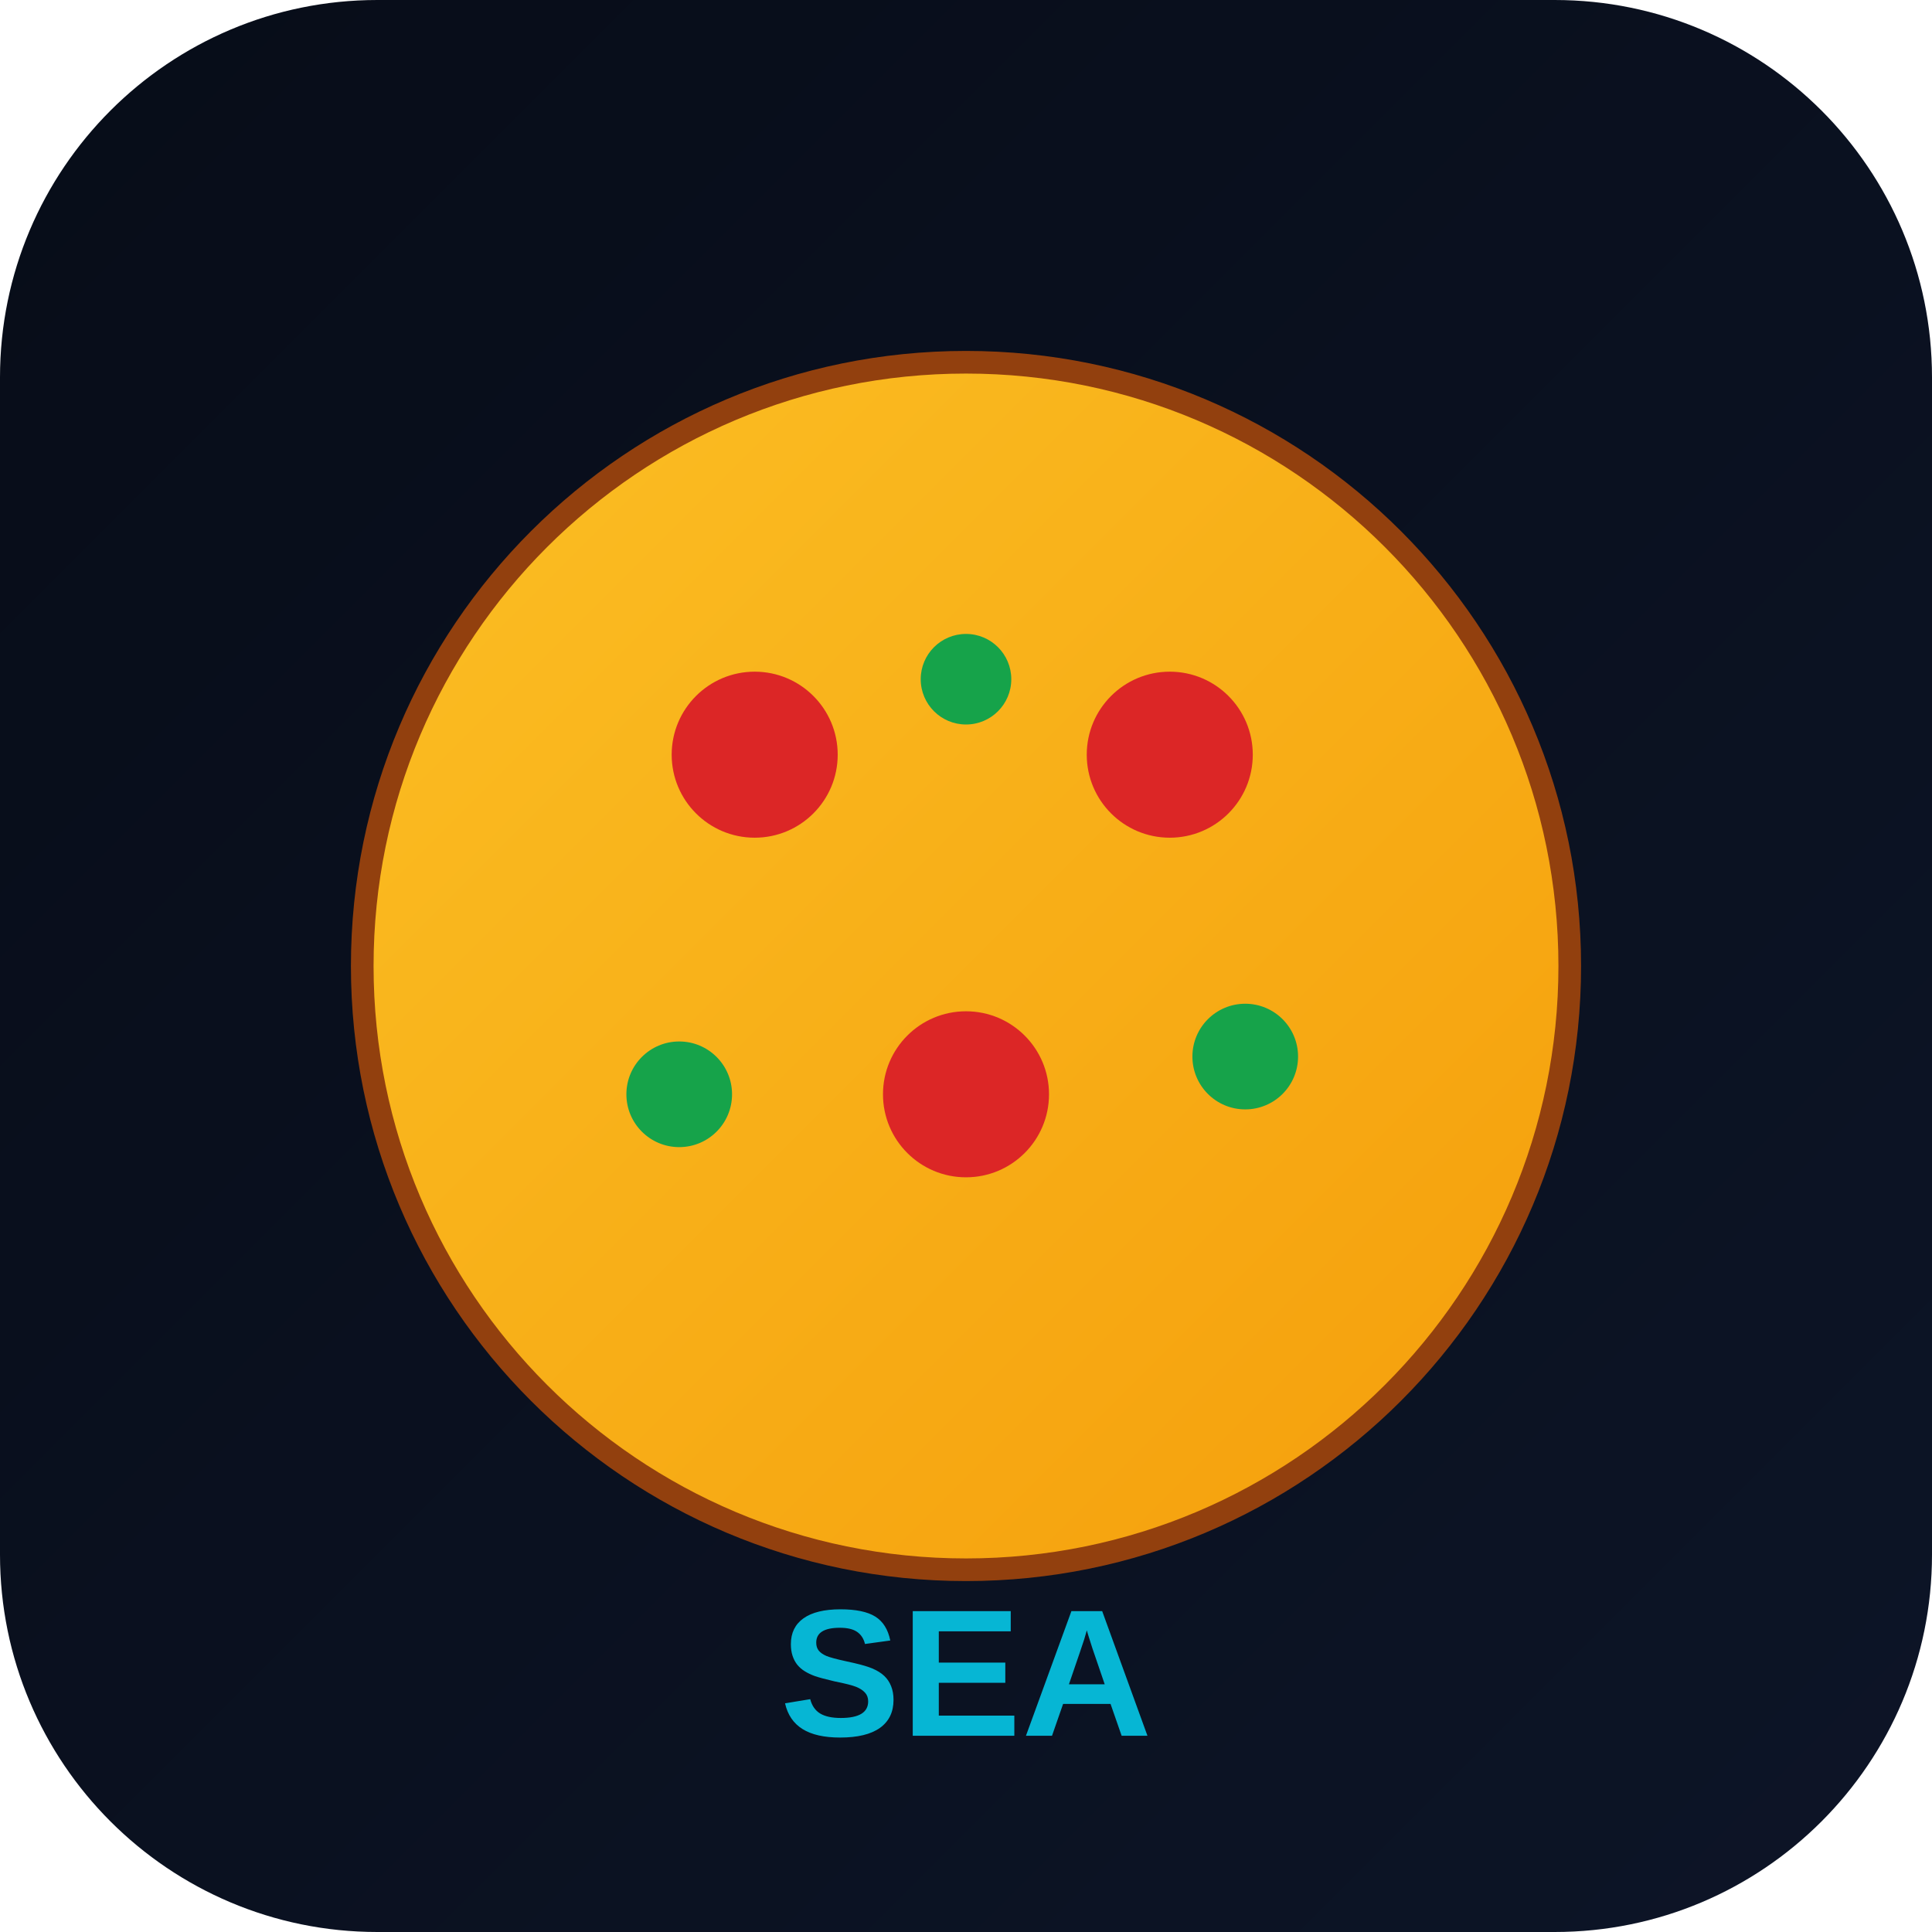
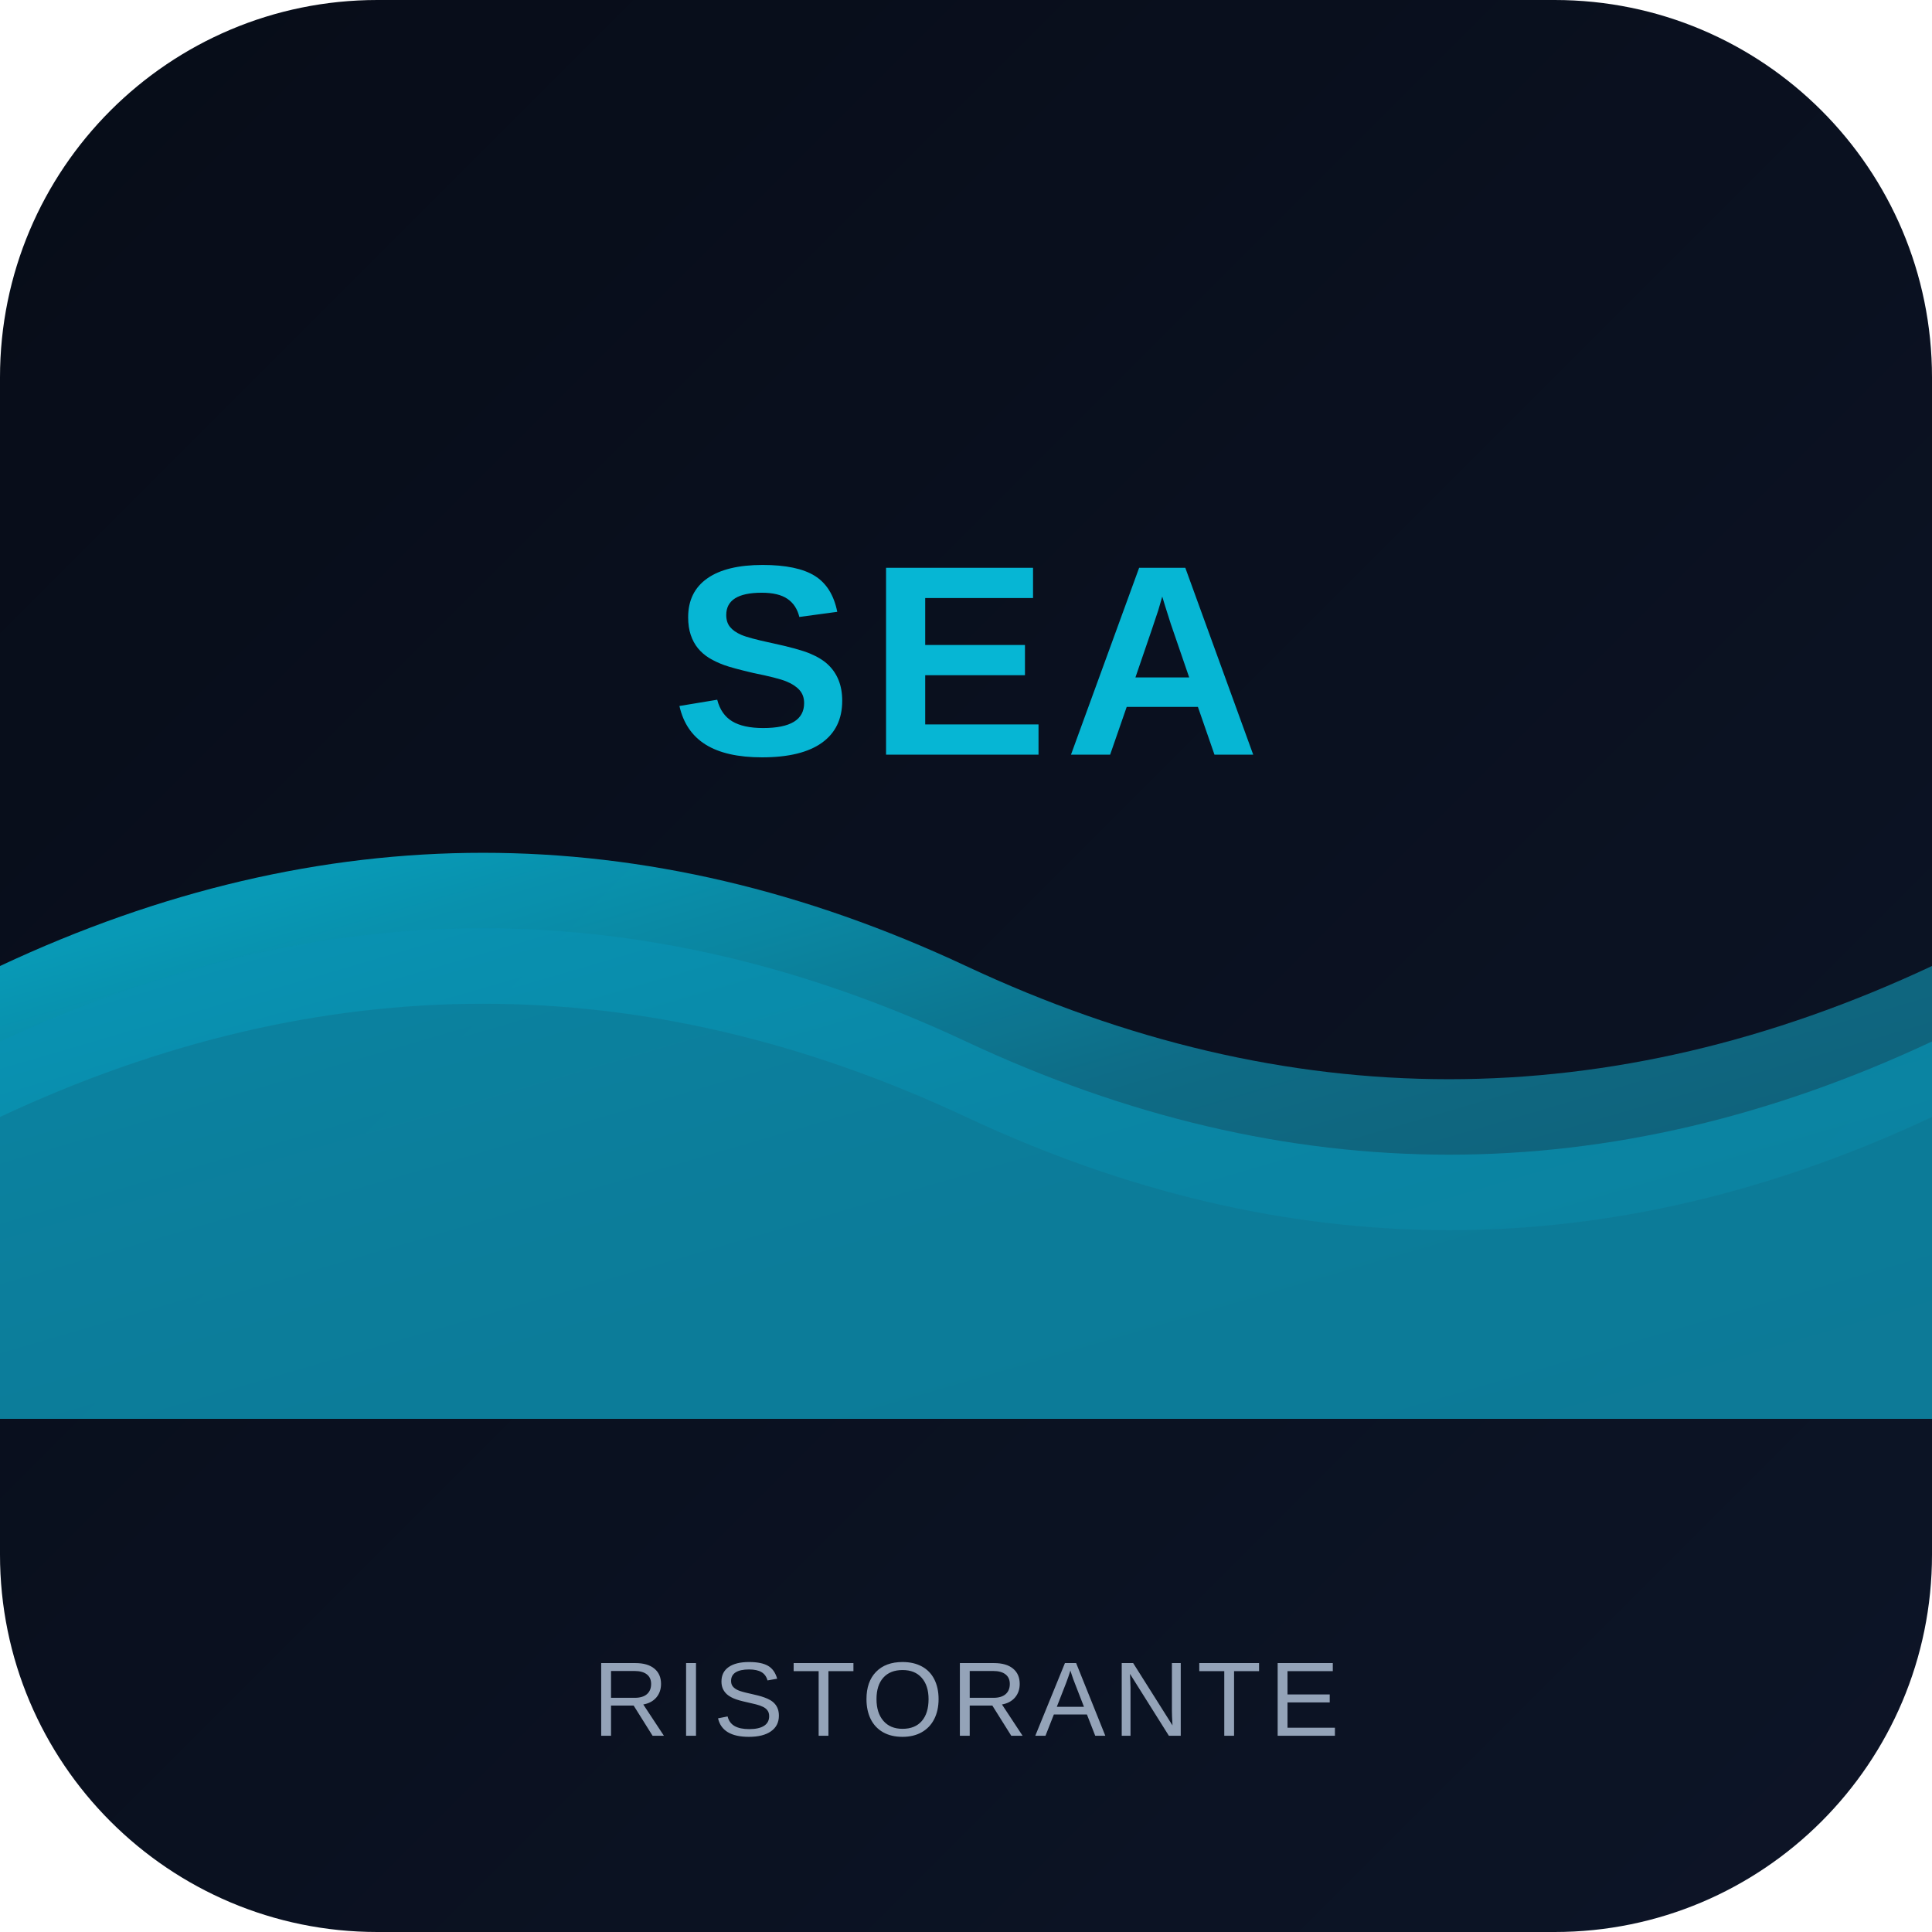
<svg xmlns="http://www.w3.org/2000/svg" viewBox="0 0 512 512" width="512" height="512">
  <defs>
    <linearGradient id="bg" x1="0%" y1="0%" x2="100%" y2="100%">
      <stop offset="0%" stop-color="#070c18" />
      <stop offset="100%" stop-color="#0d1527" />
    </linearGradient>
-     <linearGradient id="pizza" x1="0%" y1="0%" x2="100%" y2="100%">
-       <stop offset="0%" stop-color="#fbbf24" />
-       <stop offset="100%" stop-color="#f59e0b" />
+     <linearGradient id="wave" x1="0%" y1="0%" x2="100%" y2="100%">
+       <stop offset="0%" stop-color="#06b6d4" />
+       <stop offset="50%" stop-color="#0e7490" />
+       <stop offset="100%" stop-color="#155e75" />
    </linearGradient>
  </defs>
  <rect width="512" height="512" fill="url(#bg)" rx="100" />
-   <circle cx="256" cy="256" r="160" fill="url(#pizza)" />
-   <circle cx="256" cy="256" r="160" fill="none" stroke="#92400e" stroke-width="6" />
-   <circle cx="200" cy="200" r="22" fill="#dc2626" />
-   <circle cx="310" cy="200" r="22" fill="#dc2626" />
-   <circle cx="256" cy="290" r="22" fill="#dc2626" />
-   <circle cx="180" cy="290" r="14" fill="#16a34a" />
-   <circle cx="330" cy="280" r="14" fill="#16a34a" />
-   <circle cx="256" cy="180" r="12" fill="#16a34a" />
-   <text x="256" y="460" font-family="Plus Jakarta Sans, Arial, sans-serif" font-size="48" font-weight="800" fill="#06b6d4" text-anchor="middle">SEA</text>
+   <g transform="translate(0, 256)">
+     <path d="M0,0 Q128,-60 256,0 T512,0 V120 H0 Z" fill="url(#wave)" opacity="0.9" />
+     <path d="M0,20 Q128,-40 256,20 T512,20 V120 H0 Z" fill="#0891b2" opacity="0.7" />
+     <path d="M0,40 Q128,-20 256,40 T512,40 V120 H0 Z" fill="#0e7490" opacity="0.5" />
+   </g>
+   <text x="256" y="200" font-family="Plus Jakarta Sans, Arial, sans-serif" font-size="72" font-weight="800" fill="#06b6d4" text-anchor="middle" letter-spacing="4">SEA</text>
+   <text x="256" y="460" font-family="Plus Jakarta Sans, Arial, sans-serif" font-size="28" font-weight="500" fill="#94a3b8" text-anchor="middle" letter-spacing="2">RISTORANTE</text>
</svg>
